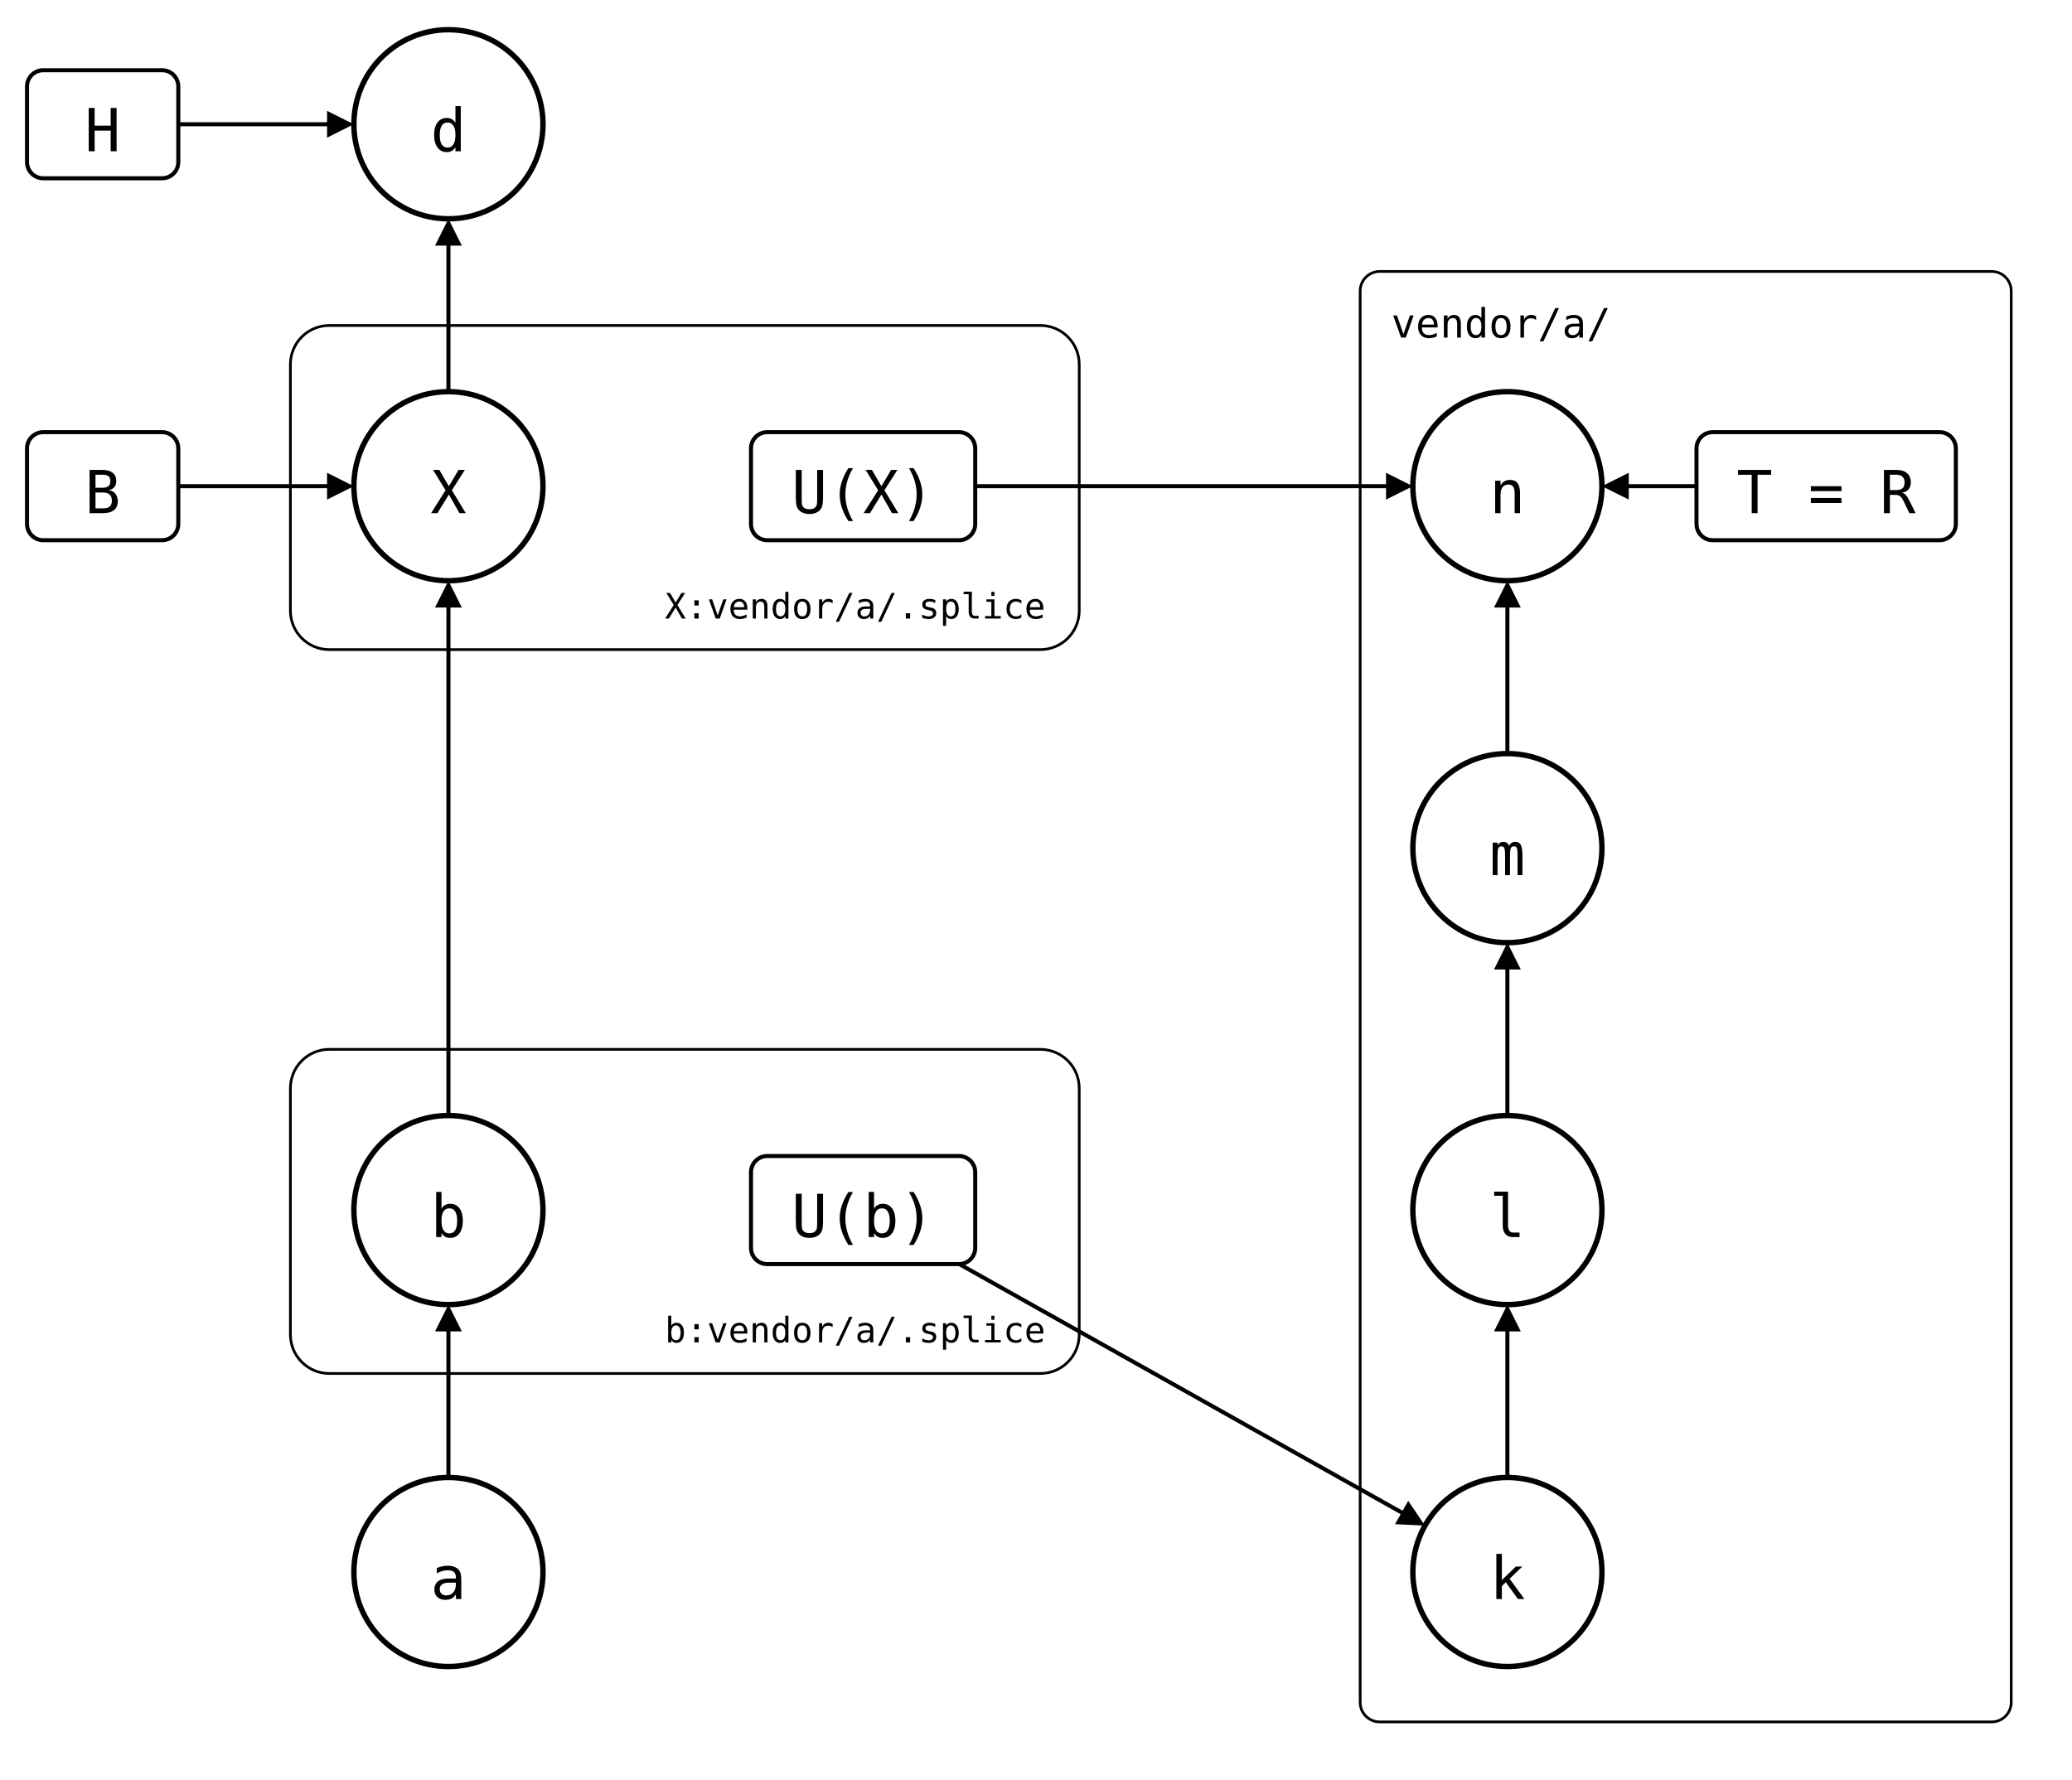
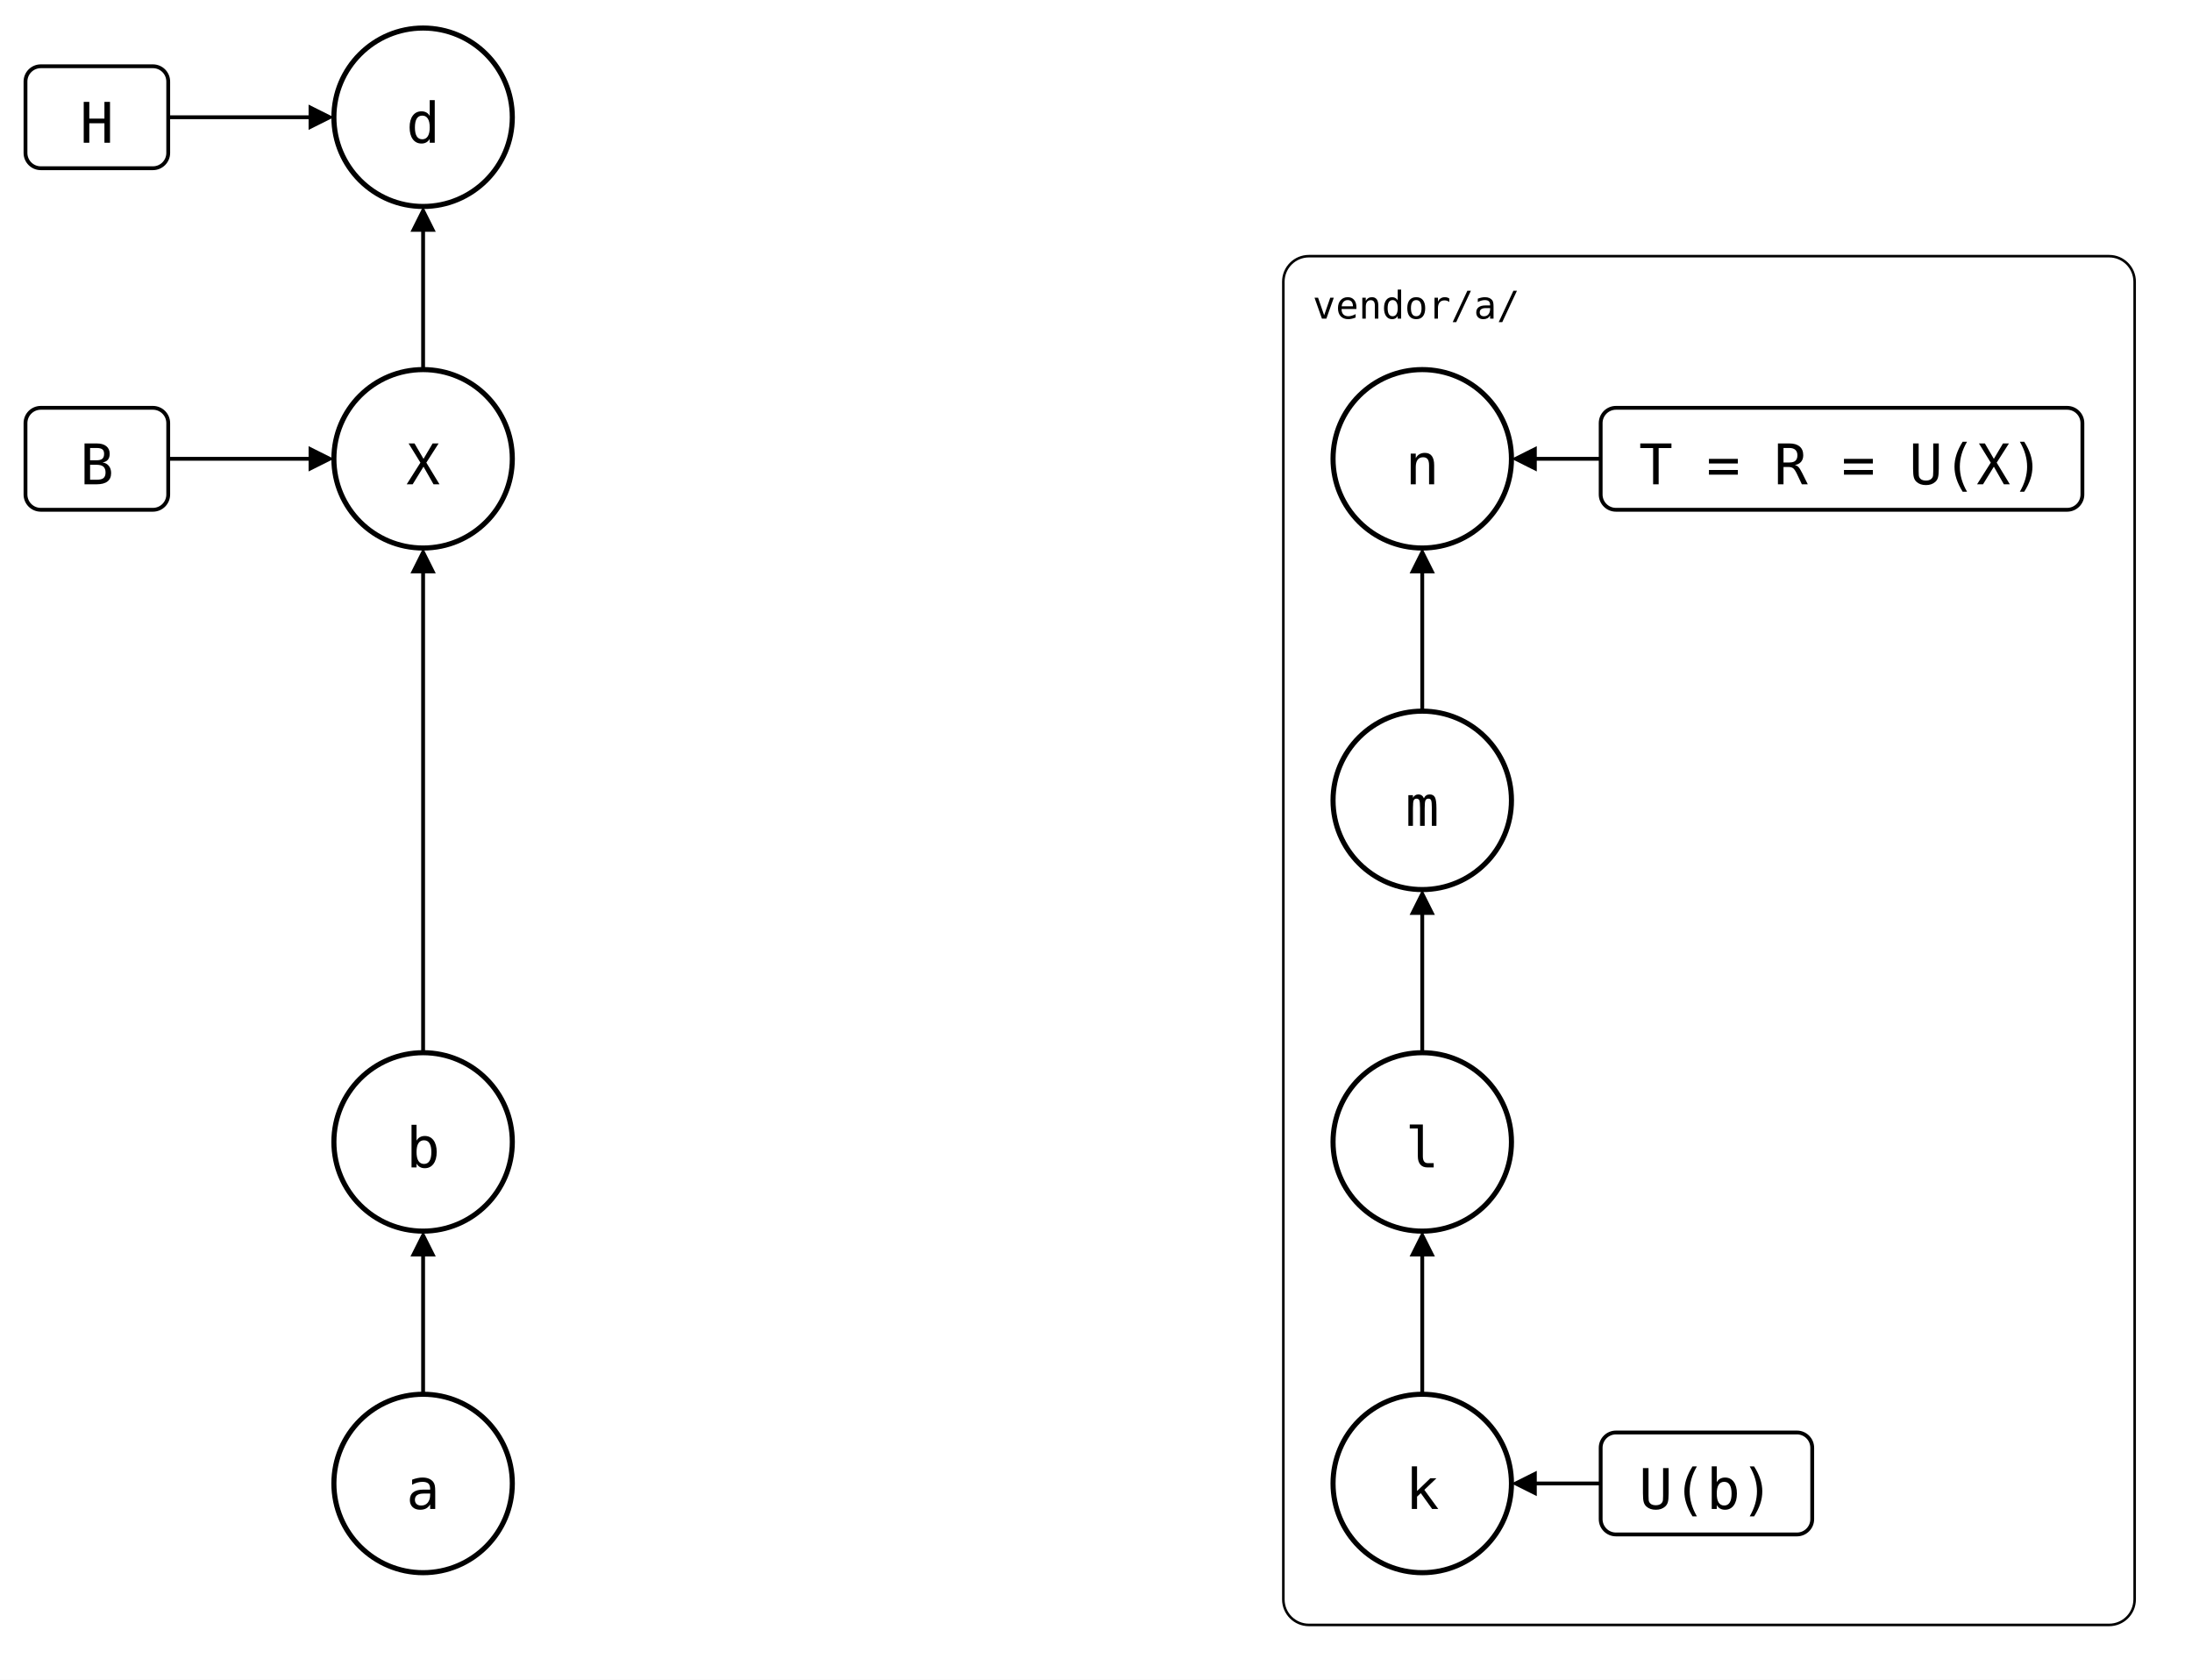
- <svg xmlns="http://www.w3.org/2000/svg" style="background: #ffffff; background-color: light-dark(#ffffff, #121212); color-scheme: light dark;" version="1.1" width="767px" height="659px" viewBox="0 0 767 659" id="ge-svg-xEI2re69XkwilJuk-7MZ" content="&lt;mxfile host=&quot;Electron&quot;&gt;&#10;  &lt;diagram name=&quot;bisect-into-a-pull&quot; id=&quot;bisect-into-a-pull&quot;&gt;&#10;    &lt;mxGraphModel grid=&quot;0&quot; gridSize=&quot;10&quot; guides=&quot;1&quot; tooltips=&quot;1&quot; connect=&quot;1&quot; arrows=&quot;1&quot; fold=&quot;0&quot; page=&quot;0&quot; pageScale=&quot;1&quot; pageWidth=&quot;850&quot; pageHeight=&quot;1100&quot; background=&quot;#ffffff&quot; math=&quot;0&quot; shadow=&quot;0&quot;&gt;&#10;      &lt;root&gt;&#10;        &lt;mxCell id=&quot;0&quot; /&gt;&#10;        &lt;mxCell id=&quot;1&quot; parent=&quot;0&quot; /&gt;&#10;        &lt;mxCell id=&quot;lane&quot; parent=&quot;1&quot; style=&quot;rounded=1;arcSize=3;fillColor=none;strokeWidth=1;fontSize=15;verticalAlign=top;align=left;spacingLeft=10;spacingTop=4;fontFamily=Roboto Mono,monospace;&quot; value=&quot;vendor/a/&quot; vertex=&quot;1&quot;&gt;&#10;          &lt;mxGeometry height=&quot;537&quot; width=&quot;241&quot; x=&quot;601&quot; y=&quot;163&quot; as=&quot;geometry&quot; /&gt;&#10;        &lt;/mxCell&gt;&#10;        &lt;mxCell id=&quot;frame_b&quot; parent=&quot;1&quot; style=&quot;rounded=1;arcSize=12;fillColor=none;strokeWidth=1;fontSize=13;verticalAlign=bottom;spacingBottom=6;spacingLeft=10;spacingRight=10;fontFamily=Roboto Mono,monospace;align=right;&quot; value=&quot;b:vendor/a/.splice&quot; vertex=&quot;1&quot;&gt;&#10;          &lt;mxGeometry height=&quot;120&quot; width=&quot;292&quot; x=&quot;205&quot; y=&quot;451&quot; as=&quot;geometry&quot; /&gt;&#10;        &lt;/mxCell&gt;&#10;        &lt;mxCell id=&quot;frame_X&quot; parent=&quot;1&quot; style=&quot;rounded=1;arcSize=12;fillColor=none;strokeWidth=1;fontSize=13;verticalAlign=bottom;spacingBottom=6;spacingLeft=10;spacingRight=10;fontFamily=Roboto Mono,monospace;align=right;&quot; value=&quot;X:vendor/a/.splice&quot; vertex=&quot;1&quot;&gt;&#10;          &lt;mxGeometry height=&quot;120&quot; width=&quot;292&quot; x=&quot;205&quot; y=&quot;183&quot; as=&quot;geometry&quot; /&gt;&#10;        &lt;/mxCell&gt;&#10;        &lt;mxCell id=&quot;a&quot; parent=&quot;1&quot; style=&quot;ellipse;aspect=fixed;strokeWidth=2;fontSize=22;fontFamily=Roboto Mono,monospace;&quot; value=&quot;a&quot; vertex=&quot;1&quot;&gt;&#10;          &lt;mxGeometry height=&quot;70&quot; width=&quot;70&quot; x=&quot;229&quot; y=&quot;610&quot; as=&quot;geometry&quot; /&gt;&#10;        &lt;/mxCell&gt;&#10;        &lt;mxCell id=&quot;b&quot; parent=&quot;1&quot; style=&quot;ellipse;aspect=fixed;strokeWidth=2;fontSize=22;fontFamily=Roboto Mono,monospace;&quot; value=&quot;b&quot; vertex=&quot;1&quot;&gt;&#10;          &lt;mxGeometry height=&quot;70&quot; width=&quot;70&quot; x=&quot;229&quot; y=&quot;476&quot; as=&quot;geometry&quot; /&gt;&#10;        &lt;/mxCell&gt;&#10;        &lt;mxCell id=&quot;X&quot; parent=&quot;1&quot; style=&quot;ellipse;aspect=fixed;strokeWidth=2;fontSize=22;fontFamily=Roboto Mono,monospace;&quot; value=&quot;X&quot; vertex=&quot;1&quot;&gt;&#10;          &lt;mxGeometry height=&quot;70&quot; width=&quot;70&quot; x=&quot;229&quot; y=&quot;208&quot; as=&quot;geometry&quot; /&gt;&#10;        &lt;/mxCell&gt;&#10;        &lt;mxCell id=&quot;d&quot; parent=&quot;1&quot; style=&quot;ellipse;aspect=fixed;strokeWidth=2;fontSize=22;fontFamily=Roboto Mono,monospace;&quot; value=&quot;d&quot; vertex=&quot;1&quot;&gt;&#10;          &lt;mxGeometry height=&quot;70&quot; width=&quot;70&quot; x=&quot;229&quot; y=&quot;74&quot; as=&quot;geometry&quot; /&gt;&#10;        &lt;/mxCell&gt;&#10;        &lt;mxCell id=&quot;k&quot; parent=&quot;1&quot; style=&quot;ellipse;aspect=fixed;strokeWidth=2;fontSize=22;fontFamily=Roboto Mono,monospace;&quot; value=&quot;k&quot; vertex=&quot;1&quot;&gt;&#10;          &lt;mxGeometry height=&quot;70&quot; width=&quot;70&quot; x=&quot;621&quot; y=&quot;610&quot; as=&quot;geometry&quot; /&gt;&#10;        &lt;/mxCell&gt;&#10;        &lt;mxCell id=&quot;l&quot; parent=&quot;1&quot; style=&quot;ellipse;aspect=fixed;strokeWidth=2;fontSize=22;fontFamily=Roboto Mono,monospace;&quot; value=&quot;l&quot; vertex=&quot;1&quot;&gt;&#10;          &lt;mxGeometry height=&quot;70&quot; width=&quot;70&quot; x=&quot;621&quot; y=&quot;476&quot; as=&quot;geometry&quot; /&gt;&#10;        &lt;/mxCell&gt;&#10;        &lt;mxCell id=&quot;m&quot; parent=&quot;1&quot; style=&quot;ellipse;aspect=fixed;strokeWidth=2;fontSize=22;fontFamily=Roboto Mono,monospace;&quot; value=&quot;m&quot; vertex=&quot;1&quot;&gt;&#10;          &lt;mxGeometry height=&quot;70&quot; width=&quot;70&quot; x=&quot;621&quot; y=&quot;342&quot; as=&quot;geometry&quot; /&gt;&#10;        &lt;/mxCell&gt;&#10;        &lt;mxCell id=&quot;n&quot; parent=&quot;1&quot; style=&quot;ellipse;aspect=fixed;strokeWidth=2;fontSize=22;fontFamily=Roboto Mono,monospace;&quot; value=&quot;n&quot; vertex=&quot;1&quot;&gt;&#10;          &lt;mxGeometry height=&quot;70&quot; width=&quot;70&quot; x=&quot;621&quot; y=&quot;208&quot; as=&quot;geometry&quot; /&gt;&#10;        &lt;/mxCell&gt;&#10;        &lt;mxCell id=&quot;box0&quot; parent=&quot;1&quot; style=&quot;rounded=1;strokeWidth=1.5;fontSize=22;fontFamily=Roboto Mono,monospace;&quot; value=&quot;H&quot; vertex=&quot;1&quot;&gt;&#10;          &lt;mxGeometry height=&quot;40&quot; width=&quot;56&quot; x=&quot;108&quot; y=&quot;89&quot; as=&quot;geometry&quot; /&gt;&#10;        &lt;/mxCell&gt;&#10;        &lt;mxCell id=&quot;e0&quot; edge=&quot;1&quot; parent=&quot;1&quot; source=&quot;box0&quot; style=&quot;endArrow=block;endFill=1;html=1;strokeWidth=1.5;rounded=0;&quot; target=&quot;d&quot;&gt;&#10;          &lt;mxGeometry relative=&quot;1&quot; as=&quot;geometry&quot; /&gt;&#10;        &lt;/mxCell&gt;&#10;        &lt;mxCell id=&quot;box1&quot; parent=&quot;1&quot; style=&quot;rounded=1;strokeWidth=1.5;fontSize=22;fontFamily=Roboto Mono,monospace;&quot; value=&quot;B&quot; vertex=&quot;1&quot;&gt;&#10;          &lt;mxGeometry height=&quot;40&quot; width=&quot;56&quot; x=&quot;108&quot; y=&quot;223&quot; as=&quot;geometry&quot; /&gt;&#10;        &lt;/mxCell&gt;&#10;        &lt;mxCell id=&quot;e1&quot; edge=&quot;1&quot; parent=&quot;1&quot; source=&quot;box1&quot; style=&quot;endArrow=block;endFill=1;html=1;strokeWidth=1.5;rounded=0;&quot; target=&quot;X&quot;&gt;&#10;          &lt;mxGeometry relative=&quot;1&quot; as=&quot;geometry&quot; /&gt;&#10;        &lt;/mxCell&gt;&#10;        &lt;mxCell id=&quot;box2&quot; parent=&quot;1&quot; style=&quot;rounded=1;strokeWidth=1.5;fontSize=22;fontFamily=Roboto Mono,monospace;&quot; value=&quot;T = R&quot; vertex=&quot;1&quot;&gt;&#10;          &lt;mxGeometry height=&quot;40&quot; width=&quot;96&quot; x=&quot;726&quot; y=&quot;223&quot; as=&quot;geometry&quot; /&gt;&#10;        &lt;/mxCell&gt;&#10;        &lt;mxCell id=&quot;e2&quot; edge=&quot;1&quot; parent=&quot;1&quot; source=&quot;box2&quot; style=&quot;endArrow=block;endFill=1;html=1;strokeWidth=1.5;rounded=0;&quot; target=&quot;n&quot;&gt;&#10;          &lt;mxGeometry relative=&quot;1&quot; as=&quot;geometry&quot; /&gt;&#10;        &lt;/mxCell&gt;&#10;        &lt;mxCell id=&quot;box3&quot; parent=&quot;1&quot; style=&quot;rounded=1;strokeWidth=1.5;fontSize=22;fontFamily=Roboto Mono,monospace;&quot; value=&quot;U(b)&quot; vertex=&quot;1&quot;&gt;&#10;          &lt;mxGeometry height=&quot;40&quot; width=&quot;83&quot; x=&quot;376&quot; y=&quot;491&quot; as=&quot;geometry&quot; /&gt;&#10;        &lt;/mxCell&gt;&#10;        &lt;mxCell id=&quot;e3&quot; edge=&quot;1&quot; parent=&quot;1&quot; source=&quot;box3&quot; style=&quot;endArrow=block;endFill=1;html=1;strokeWidth=1.5;rounded=0;&quot; target=&quot;k&quot;&gt;&#10;          &lt;mxGeometry relative=&quot;1&quot; as=&quot;geometry&quot; /&gt;&#10;        &lt;/mxCell&gt;&#10;        &lt;mxCell id=&quot;box4&quot; parent=&quot;1&quot; style=&quot;rounded=1;strokeWidth=1.5;fontSize=22;fontFamily=Roboto Mono,monospace;&quot; value=&quot;U(X)&quot; vertex=&quot;1&quot;&gt;&#10;          &lt;mxGeometry height=&quot;40&quot; width=&quot;83&quot; x=&quot;376&quot; y=&quot;223&quot; as=&quot;geometry&quot; /&gt;&#10;        &lt;/mxCell&gt;&#10;        &lt;mxCell id=&quot;e4&quot; edge=&quot;1&quot; parent=&quot;1&quot; source=&quot;box4&quot; style=&quot;endArrow=block;endFill=1;html=1;strokeWidth=1.5;rounded=0;&quot; target=&quot;n&quot;&gt;&#10;          &lt;mxGeometry relative=&quot;1&quot; as=&quot;geometry&quot; /&gt;&#10;        &lt;/mxCell&gt;&#10;        &lt;mxCell id=&quot;e5&quot; edge=&quot;1&quot; parent=&quot;1&quot; source=&quot;a&quot; style=&quot;endArrow=block;endFill=1;html=1;strokeWidth=1.5;rounded=0;&quot; target=&quot;b&quot;&gt;&#10;          &lt;mxGeometry relative=&quot;1&quot; as=&quot;geometry&quot; /&gt;&#10;        &lt;/mxCell&gt;&#10;        &lt;mxCell id=&quot;e6&quot; edge=&quot;1&quot; parent=&quot;1&quot; source=&quot;b&quot; style=&quot;endArrow=block;endFill=1;html=1;strokeWidth=1.5;rounded=0;&quot; target=&quot;X&quot;&gt;&#10;          &lt;mxGeometry relative=&quot;1&quot; as=&quot;geometry&quot; /&gt;&#10;        &lt;/mxCell&gt;&#10;        &lt;mxCell id=&quot;e7&quot; edge=&quot;1&quot; parent=&quot;1&quot; source=&quot;X&quot; style=&quot;endArrow=block;endFill=1;html=1;strokeWidth=1.5;rounded=0;&quot; target=&quot;d&quot;&gt;&#10;          &lt;mxGeometry relative=&quot;1&quot; as=&quot;geometry&quot; /&gt;&#10;        &lt;/mxCell&gt;&#10;        &lt;mxCell id=&quot;e8&quot; edge=&quot;1&quot; parent=&quot;1&quot; source=&quot;k&quot; style=&quot;endArrow=block;endFill=1;html=1;strokeWidth=1.5;rounded=0;&quot; target=&quot;l&quot;&gt;&#10;          &lt;mxGeometry relative=&quot;1&quot; as=&quot;geometry&quot; /&gt;&#10;        &lt;/mxCell&gt;&#10;        &lt;mxCell id=&quot;e9&quot; edge=&quot;1&quot; parent=&quot;1&quot; source=&quot;l&quot; style=&quot;endArrow=block;endFill=1;html=1;strokeWidth=1.5;rounded=0;&quot; target=&quot;m&quot;&gt;&#10;          &lt;mxGeometry relative=&quot;1&quot; as=&quot;geometry&quot; /&gt;&#10;        &lt;/mxCell&gt;&#10;        &lt;mxCell id=&quot;e10&quot; edge=&quot;1&quot; parent=&quot;1&quot; source=&quot;m&quot; style=&quot;endArrow=block;endFill=1;html=1;strokeWidth=1.5;rounded=0;&quot; target=&quot;n&quot;&gt;&#10;          &lt;mxGeometry relative=&quot;1&quot; as=&quot;geometry&quot; /&gt;&#10;        &lt;/mxCell&gt;&#10;      &lt;/root&gt;&#10;    &lt;/mxGraphModel&gt;&#10;  &lt;/diagram&gt;&#10;&lt;/mxfile&gt;&#10;">
-   <style type="text/css">@supports (color: light-dark(#000, #fff)) { #ge-svg-xEI2re69XkwilJuk-7MZ { --ge-adaptive-bg: light-dark(#ffffff, var(--ge-dark-color, #121212)); } }</style>
+ <svg xmlns="http://www.w3.org/2000/svg" style="background: #ffffff; background-color: light-dark(#ffffff, #121212); color-scheme: light dark;" version="1.1" width="860px" height="659px" viewBox="0 0 860 659" id="ge-svg-qa14JVM7birlKyV3kbbQ" content="&lt;mxfile host=&quot;Electron&quot;&gt;&#10;  &lt;diagram name=&quot;bisect-into-a-pull&quot; id=&quot;bisect-into-a-pull&quot;&gt;&#10;    &lt;mxGraphModel grid=&quot;0&quot; gridSize=&quot;10&quot; guides=&quot;1&quot; tooltips=&quot;1&quot; connect=&quot;1&quot; arrows=&quot;1&quot; fold=&quot;0&quot; page=&quot;0&quot; pageScale=&quot;1&quot; pageWidth=&quot;850&quot; pageHeight=&quot;1100&quot; background=&quot;#ffffff&quot; math=&quot;0&quot; shadow=&quot;0&quot;&gt;&#10;      &lt;root&gt;&#10;        &lt;mxCell id=&quot;0&quot; /&gt;&#10;        &lt;mxCell id=&quot;1&quot; parent=&quot;0&quot; /&gt;&#10;        &lt;mxCell id=&quot;lane&quot; parent=&quot;1&quot; style=&quot;rounded=1;arcSize=3;fillColor=none;strokeWidth=1;fontSize=15;verticalAlign=top;align=left;spacingLeft=10;spacingTop=4;fontFamily=Roboto Mono,monospace;&quot; value=&quot;vendor/a/&quot; vertex=&quot;1&quot;&gt;&#10;          &lt;mxGeometry height=&quot;537&quot; width=&quot;334&quot; x=&quot;601&quot; y=&quot;163&quot; as=&quot;geometry&quot; /&gt;&#10;        &lt;/mxCell&gt;&#10;        &lt;mxCell id=&quot;a&quot; parent=&quot;1&quot; style=&quot;ellipse;aspect=fixed;strokeWidth=2;fontSize=22;fontFamily=Roboto Mono,monospace;&quot; value=&quot;a&quot; vertex=&quot;1&quot;&gt;&#10;          &lt;mxGeometry height=&quot;70&quot; width=&quot;70&quot; x=&quot;229&quot; y=&quot;610&quot; as=&quot;geometry&quot; /&gt;&#10;        &lt;/mxCell&gt;&#10;        &lt;mxCell id=&quot;b&quot; parent=&quot;1&quot; style=&quot;ellipse;aspect=fixed;strokeWidth=2;fontSize=22;fontFamily=Roboto Mono,monospace;&quot; value=&quot;b&quot; vertex=&quot;1&quot;&gt;&#10;          &lt;mxGeometry height=&quot;70&quot; width=&quot;70&quot; x=&quot;229&quot; y=&quot;476&quot; as=&quot;geometry&quot; /&gt;&#10;        &lt;/mxCell&gt;&#10;        &lt;mxCell id=&quot;X&quot; parent=&quot;1&quot; style=&quot;ellipse;aspect=fixed;strokeWidth=2;fontSize=22;fontFamily=Roboto Mono,monospace;&quot; value=&quot;X&quot; vertex=&quot;1&quot;&gt;&#10;          &lt;mxGeometry height=&quot;70&quot; width=&quot;70&quot; x=&quot;229&quot; y=&quot;208&quot; as=&quot;geometry&quot; /&gt;&#10;        &lt;/mxCell&gt;&#10;        &lt;mxCell id=&quot;d&quot; parent=&quot;1&quot; style=&quot;ellipse;aspect=fixed;strokeWidth=2;fontSize=22;fontFamily=Roboto Mono,monospace;&quot; value=&quot;d&quot; vertex=&quot;1&quot;&gt;&#10;          &lt;mxGeometry height=&quot;70&quot; width=&quot;70&quot; x=&quot;229&quot; y=&quot;74&quot; as=&quot;geometry&quot; /&gt;&#10;        &lt;/mxCell&gt;&#10;        &lt;mxCell id=&quot;k&quot; parent=&quot;1&quot; style=&quot;ellipse;aspect=fixed;strokeWidth=2;fontSize=22;fontFamily=Roboto Mono,monospace;&quot; value=&quot;k&quot; vertex=&quot;1&quot;&gt;&#10;          &lt;mxGeometry height=&quot;70&quot; width=&quot;70&quot; x=&quot;621&quot; y=&quot;610&quot; as=&quot;geometry&quot; /&gt;&#10;        &lt;/mxCell&gt;&#10;        &lt;mxCell id=&quot;l&quot; parent=&quot;1&quot; style=&quot;ellipse;aspect=fixed;strokeWidth=2;fontSize=22;fontFamily=Roboto Mono,monospace;&quot; value=&quot;l&quot; vertex=&quot;1&quot;&gt;&#10;          &lt;mxGeometry height=&quot;70&quot; width=&quot;70&quot; x=&quot;621&quot; y=&quot;476&quot; as=&quot;geometry&quot; /&gt;&#10;        &lt;/mxCell&gt;&#10;        &lt;mxCell id=&quot;m&quot; parent=&quot;1&quot; style=&quot;ellipse;aspect=fixed;strokeWidth=2;fontSize=22;fontFamily=Roboto Mono,monospace;&quot; value=&quot;m&quot; vertex=&quot;1&quot;&gt;&#10;          &lt;mxGeometry height=&quot;70&quot; width=&quot;70&quot; x=&quot;621&quot; y=&quot;342&quot; as=&quot;geometry&quot; /&gt;&#10;        &lt;/mxCell&gt;&#10;        &lt;mxCell id=&quot;n&quot; parent=&quot;1&quot; style=&quot;ellipse;aspect=fixed;strokeWidth=2;fontSize=22;fontFamily=Roboto Mono,monospace;&quot; value=&quot;n&quot; vertex=&quot;1&quot;&gt;&#10;          &lt;mxGeometry height=&quot;70&quot; width=&quot;70&quot; x=&quot;621&quot; y=&quot;208&quot; as=&quot;geometry&quot; /&gt;&#10;        &lt;/mxCell&gt;&#10;        &lt;mxCell id=&quot;box0&quot; parent=&quot;1&quot; style=&quot;rounded=1;strokeWidth=1.5;fontSize=22;fontFamily=Roboto Mono,monospace;&quot; value=&quot;H&quot; vertex=&quot;1&quot;&gt;&#10;          &lt;mxGeometry height=&quot;40&quot; width=&quot;56&quot; x=&quot;108&quot; y=&quot;89&quot; as=&quot;geometry&quot; /&gt;&#10;        &lt;/mxCell&gt;&#10;        &lt;mxCell id=&quot;e0&quot; edge=&quot;1&quot; parent=&quot;1&quot; source=&quot;box0&quot; style=&quot;endArrow=block;endFill=1;html=1;strokeWidth=1.5;rounded=0;&quot; target=&quot;d&quot;&gt;&#10;          &lt;mxGeometry relative=&quot;1&quot; as=&quot;geometry&quot; /&gt;&#10;        &lt;/mxCell&gt;&#10;        &lt;mxCell id=&quot;box1&quot; parent=&quot;1&quot; style=&quot;rounded=1;strokeWidth=1.5;fontSize=22;fontFamily=Roboto Mono,monospace;&quot; value=&quot;B&quot; vertex=&quot;1&quot;&gt;&#10;          &lt;mxGeometry height=&quot;40&quot; width=&quot;56&quot; x=&quot;108&quot; y=&quot;223&quot; as=&quot;geometry&quot; /&gt;&#10;        &lt;/mxCell&gt;&#10;        &lt;mxCell id=&quot;e1&quot; edge=&quot;1&quot; parent=&quot;1&quot; source=&quot;box1&quot; style=&quot;endArrow=block;endFill=1;html=1;strokeWidth=1.5;rounded=0;&quot; target=&quot;X&quot;&gt;&#10;          &lt;mxGeometry relative=&quot;1&quot; as=&quot;geometry&quot; /&gt;&#10;        &lt;/mxCell&gt;&#10;        &lt;mxCell id=&quot;box2&quot; parent=&quot;1&quot; style=&quot;rounded=1;strokeWidth=1.5;fontSize=22;fontFamily=Roboto Mono,monospace;&quot; value=&quot;T = R = U(X)&quot; vertex=&quot;1&quot;&gt;&#10;          &lt;mxGeometry height=&quot;40&quot; width=&quot;189&quot; x=&quot;726&quot; y=&quot;223&quot; as=&quot;geometry&quot; /&gt;&#10;        &lt;/mxCell&gt;&#10;        &lt;mxCell id=&quot;e2&quot; edge=&quot;1&quot; parent=&quot;1&quot; source=&quot;box2&quot; style=&quot;endArrow=block;endFill=1;html=1;strokeWidth=1.5;rounded=0;&quot; target=&quot;n&quot;&gt;&#10;          &lt;mxGeometry relative=&quot;1&quot; as=&quot;geometry&quot; /&gt;&#10;        &lt;/mxCell&gt;&#10;        &lt;mxCell id=&quot;box3&quot; parent=&quot;1&quot; style=&quot;rounded=1;strokeWidth=1.5;fontSize=22;fontFamily=Roboto Mono,monospace;&quot; value=&quot;U(b)&quot; vertex=&quot;1&quot;&gt;&#10;          &lt;mxGeometry height=&quot;40&quot; width=&quot;83&quot; x=&quot;726&quot; y=&quot;625&quot; as=&quot;geometry&quot; /&gt;&#10;        &lt;/mxCell&gt;&#10;        &lt;mxCell id=&quot;e3&quot; edge=&quot;1&quot; parent=&quot;1&quot; source=&quot;box3&quot; style=&quot;endArrow=block;endFill=1;html=1;strokeWidth=1.5;rounded=0;&quot; target=&quot;k&quot;&gt;&#10;          &lt;mxGeometry relative=&quot;1&quot; as=&quot;geometry&quot; /&gt;&#10;        &lt;/mxCell&gt;&#10;        &lt;mxCell id=&quot;e5&quot; edge=&quot;1&quot; parent=&quot;1&quot; source=&quot;a&quot; style=&quot;endArrow=block;endFill=1;html=1;strokeWidth=1.5;rounded=0;&quot; target=&quot;b&quot;&gt;&#10;          &lt;mxGeometry relative=&quot;1&quot; as=&quot;geometry&quot; /&gt;&#10;        &lt;/mxCell&gt;&#10;        &lt;mxCell id=&quot;e6&quot; edge=&quot;1&quot; parent=&quot;1&quot; source=&quot;b&quot; style=&quot;endArrow=block;endFill=1;html=1;strokeWidth=1.5;rounded=0;&quot; target=&quot;X&quot;&gt;&#10;          &lt;mxGeometry relative=&quot;1&quot; as=&quot;geometry&quot; /&gt;&#10;        &lt;/mxCell&gt;&#10;        &lt;mxCell id=&quot;e7&quot; edge=&quot;1&quot; parent=&quot;1&quot; source=&quot;X&quot; style=&quot;endArrow=block;endFill=1;html=1;strokeWidth=1.5;rounded=0;&quot; target=&quot;d&quot;&gt;&#10;          &lt;mxGeometry relative=&quot;1&quot; as=&quot;geometry&quot; /&gt;&#10;        &lt;/mxCell&gt;&#10;        &lt;mxCell id=&quot;e8&quot; edge=&quot;1&quot; parent=&quot;1&quot; source=&quot;k&quot; style=&quot;endArrow=block;endFill=1;html=1;strokeWidth=1.5;rounded=0;&quot; target=&quot;l&quot;&gt;&#10;          &lt;mxGeometry relative=&quot;1&quot; as=&quot;geometry&quot; /&gt;&#10;        &lt;/mxCell&gt;&#10;        &lt;mxCell id=&quot;e9&quot; edge=&quot;1&quot; parent=&quot;1&quot; source=&quot;l&quot; style=&quot;endArrow=block;endFill=1;html=1;strokeWidth=1.5;rounded=0;&quot; target=&quot;m&quot;&gt;&#10;          &lt;mxGeometry relative=&quot;1&quot; as=&quot;geometry&quot; /&gt;&#10;        &lt;/mxCell&gt;&#10;        &lt;mxCell id=&quot;e10&quot; edge=&quot;1&quot; parent=&quot;1&quot; source=&quot;m&quot; style=&quot;endArrow=block;endFill=1;html=1;strokeWidth=1.5;rounded=0;&quot; target=&quot;n&quot;&gt;&#10;          &lt;mxGeometry relative=&quot;1&quot; as=&quot;geometry&quot; /&gt;&#10;        &lt;/mxCell&gt;&#10;      &lt;/root&gt;&#10;    &lt;/mxGraphModel&gt;&#10;  &lt;/diagram&gt;&#10;&lt;/mxfile&gt;&#10;">
+   <style type="text/css">@supports (color: light-dark(#000, #fff)) { #ge-svg-qa14JVM7birlKyV3kbbQ { --ge-adaptive-bg: light-dark(#ffffff, var(--ge-dark-color, #121212)); } }</style>
  <defs />
  <rect fill="#ffffff" width="100%" height="100%" x="0" y="0" style="fill: light-dark(rgb(255, 255, 255), rgb(18, 18, 18));" />
  <g>
    <g data-cell-id="0">
      <g data-cell-id="1">
        <g data-cell-id="lane">
          <g transform="translate(0.5,0.5)">
-             <rect x="503" y="100" width="241" height="537" rx="7.23" ry="7.23" fill="none" stroke="#000000" pointer-events="all" style="stroke: light-dark(rgb(0, 0, 0), rgb(255, 255, 255));" />
+             <rect x="503" y="100" width="334" height="537" rx="10.02" ry="10.02" fill="none" stroke="#000000" pointer-events="all" style="stroke: light-dark(rgb(0, 0, 0), rgb(255, 255, 255));" />
          </g>
          <g>
            <g fill="#000000" font-family="'Roboto Mono', monospace" text-anchor="start" font-size="15px" style="fill: light-dark(rgb(0, 0, 0), rgb(255, 255, 255));">
              <text x="515" y="125">vendor/a/</text>
            </g>
          </g>
        </g>
-         <g data-cell-id="frame_b">
-           <g transform="translate(0.5,0.5)">
-             <rect x="107" y="388" width="292" height="120" rx="14.4" ry="14.4" fill="none" stroke="#000000" pointer-events="all" style="stroke: light-dark(rgb(0, 0, 0), rgb(255, 255, 255));" />
-           </g>
-           <g>
-             <g fill="#000000" font-family="'Roboto Mono', monospace" text-anchor="end" font-size="13px" style="fill: light-dark(rgb(0, 0, 0), rgb(255, 255, 255));">
-               <text x="387" y="497">b:vendor/a/.splice</text>
-             </g>
-           </g>
-         </g>
-         <g data-cell-id="frame_X">
-           <g transform="translate(0.5,0.5)">
-             <rect x="107" y="120" width="292" height="120" rx="14.4" ry="14.4" fill="none" stroke="#000000" pointer-events="all" style="stroke: light-dark(rgb(0, 0, 0), rgb(255, 255, 255));" />
-           </g>
-           <g>
-             <g fill="#000000" font-family="'Roboto Mono', monospace" text-anchor="end" font-size="13px" style="fill: light-dark(rgb(0, 0, 0), rgb(255, 255, 255));">
-               <text x="387" y="229">X:vendor/a/.splice</text>
-             </g>
-           </g>
-         </g>
        <g data-cell-id="a">
          <g>
            <ellipse cx="166" cy="582" rx="35" ry="35" fill="#ffffff" stroke="#000000" stroke-width="2" pointer-events="all" style="fill: var(--ge-adaptive-bg, #ffffff); stroke: light-dark(rgb(0, 0, 0), rgb(255, 255, 255));" />
          </g>
          <g>
            <g fill="#000000" font-family="'Roboto Mono', monospace" text-anchor="middle" font-size="22px" style="fill: light-dark(rgb(0, 0, 0), rgb(255, 255, 255));">
              <text x="166" y="592">a</text>
            </g>
          </g>
        </g>
        <g data-cell-id="b">
          <g>
            <ellipse cx="166" cy="448" rx="35" ry="35" fill="#ffffff" stroke="#000000" stroke-width="2" pointer-events="all" style="fill: var(--ge-adaptive-bg, #ffffff); stroke: light-dark(rgb(0, 0, 0), rgb(255, 255, 255));" />
          </g>
          <g>
            <g fill="#000000" font-family="'Roboto Mono', monospace" text-anchor="middle" font-size="22px" style="fill: light-dark(rgb(0, 0, 0), rgb(255, 255, 255));">
              <text x="166" y="458">b</text>
            </g>
          </g>
        </g>
        <g data-cell-id="X">
          <g>
            <ellipse cx="166" cy="180" rx="35" ry="35" fill="#ffffff" stroke="#000000" stroke-width="2" pointer-events="all" style="fill: var(--ge-adaptive-bg, #ffffff); stroke: light-dark(rgb(0, 0, 0), rgb(255, 255, 255));" />
          </g>
          <g>
            <g fill="#000000" font-family="'Roboto Mono', monospace" text-anchor="middle" font-size="22px" style="fill: light-dark(rgb(0, 0, 0), rgb(255, 255, 255));">
              <text x="166" y="190">X</text>
            </g>
          </g>
        </g>
        <g data-cell-id="d">
          <g>
            <ellipse cx="166" cy="46" rx="35" ry="35" fill="#ffffff" stroke="#000000" stroke-width="2" pointer-events="all" style="fill: var(--ge-adaptive-bg, #ffffff); stroke: light-dark(rgb(0, 0, 0), rgb(255, 255, 255));" />
          </g>
          <g>
            <g fill="#000000" font-family="'Roboto Mono', monospace" text-anchor="middle" font-size="22px" style="fill: light-dark(rgb(0, 0, 0), rgb(255, 255, 255));">
              <text x="166" y="56">d</text>
            </g>
          </g>
        </g>
        <g data-cell-id="k">
          <g>
            <ellipse cx="558" cy="582" rx="35" ry="35" fill="#ffffff" stroke="#000000" stroke-width="2" pointer-events="all" style="fill: var(--ge-adaptive-bg, #ffffff); stroke: light-dark(rgb(0, 0, 0), rgb(255, 255, 255));" />
          </g>
          <g>
            <g fill="#000000" font-family="'Roboto Mono', monospace" text-anchor="middle" font-size="22px" style="fill: light-dark(rgb(0, 0, 0), rgb(255, 255, 255));">
              <text x="558" y="592">k</text>
            </g>
          </g>
        </g>
        <g data-cell-id="l">
          <g>
            <ellipse cx="558" cy="448" rx="35" ry="35" fill="#ffffff" stroke="#000000" stroke-width="2" pointer-events="all" style="fill: var(--ge-adaptive-bg, #ffffff); stroke: light-dark(rgb(0, 0, 0), rgb(255, 255, 255));" />
          </g>
          <g>
            <g fill="#000000" font-family="'Roboto Mono', monospace" text-anchor="middle" font-size="22px" style="fill: light-dark(rgb(0, 0, 0), rgb(255, 255, 255));">
              <text x="558" y="458">l</text>
            </g>
          </g>
        </g>
        <g data-cell-id="m">
          <g>
            <ellipse cx="558" cy="314" rx="35" ry="35" fill="#ffffff" stroke="#000000" stroke-width="2" pointer-events="all" style="fill: var(--ge-adaptive-bg, #ffffff); stroke: light-dark(rgb(0, 0, 0), rgb(255, 255, 255));" />
          </g>
          <g>
            <g fill="#000000" font-family="'Roboto Mono', monospace" text-anchor="middle" font-size="22px" style="fill: light-dark(rgb(0, 0, 0), rgb(255, 255, 255));">
              <text x="558" y="324">m</text>
            </g>
          </g>
        </g>
        <g data-cell-id="n">
          <g>
            <ellipse cx="558" cy="180" rx="35" ry="35" fill="#ffffff" stroke="#000000" stroke-width="2" pointer-events="all" style="fill: var(--ge-adaptive-bg, #ffffff); stroke: light-dark(rgb(0, 0, 0), rgb(255, 255, 255));" />
          </g>
          <g>
            <g fill="#000000" font-family="'Roboto Mono', monospace" text-anchor="middle" font-size="22px" style="fill: light-dark(rgb(0, 0, 0), rgb(255, 255, 255));">
              <text x="558" y="190">n</text>
            </g>
          </g>
        </g>
        <g data-cell-id="box0">
          <g>
            <rect x="10" y="26" width="56" height="40" rx="6" ry="6" fill="#ffffff" stroke="#000000" stroke-width="1.5" pointer-events="all" style="fill: var(--ge-adaptive-bg, #ffffff); stroke: light-dark(rgb(0, 0, 0), rgb(255, 255, 255));" />
          </g>
          <g>
            <g fill="#000000" font-family="'Roboto Mono', monospace" text-anchor="middle" font-size="22px" style="fill: light-dark(rgb(0, 0, 0), rgb(255, 255, 255));">
              <text x="38" y="56">H</text>
            </g>
          </g>
        </g>
        <g data-cell-id="e0">
          <g>
            <path d="M 66 46 L 121.82 46" fill="none" stroke="#000000" stroke-width="1.5" stroke-miterlimit="10" pointer-events="stroke" style="stroke: light-dark(rgb(0, 0, 0), rgb(255, 255, 255));" />
            <path d="M 129.32 46 L 121.82 49.75 L 121.82 42.25 Z" fill="#000000" stroke="#000000" stroke-width="1.5" stroke-miterlimit="10" pointer-events="all" style="fill: light-dark(rgb(0, 0, 0), rgb(255, 255, 255)); stroke: light-dark(rgb(0, 0, 0), rgb(255, 255, 255));" />
          </g>
        </g>
        <g data-cell-id="box1">
          <g>
            <rect x="10" y="160" width="56" height="40" rx="6" ry="6" fill="#ffffff" stroke="#000000" stroke-width="1.5" pointer-events="all" style="fill: var(--ge-adaptive-bg, #ffffff); stroke: light-dark(rgb(0, 0, 0), rgb(255, 255, 255));" />
          </g>
          <g>
            <g fill="#000000" font-family="'Roboto Mono', monospace" text-anchor="middle" font-size="22px" style="fill: light-dark(rgb(0, 0, 0), rgb(255, 255, 255));">
              <text x="38" y="190">B</text>
            </g>
          </g>
        </g>
        <g data-cell-id="e1">
          <g>
            <path d="M 66 180 L 121.82 180" fill="none" stroke="#000000" stroke-width="1.5" stroke-miterlimit="10" pointer-events="stroke" style="stroke: light-dark(rgb(0, 0, 0), rgb(255, 255, 255));" />
            <path d="M 129.32 180 L 121.82 183.75 L 121.82 176.25 Z" fill="#000000" stroke="#000000" stroke-width="1.5" stroke-miterlimit="10" pointer-events="all" style="fill: light-dark(rgb(0, 0, 0), rgb(255, 255, 255)); stroke: light-dark(rgb(0, 0, 0), rgb(255, 255, 255));" />
          </g>
        </g>
        <g data-cell-id="box2">
          <g>
-             <rect x="628" y="160" width="96" height="40" rx="6" ry="6" fill="#ffffff" stroke="#000000" stroke-width="1.5" pointer-events="all" style="fill: var(--ge-adaptive-bg, #ffffff); stroke: light-dark(rgb(0, 0, 0), rgb(255, 255, 255));" />
-           </g>
-           <g>
-             <g fill="#000000" font-family="'Roboto Mono', monospace" text-anchor="middle" font-size="22px" style="fill: light-dark(rgb(0, 0, 0), rgb(255, 255, 255));">
-               <text x="676" y="190">T = R</text>
+             <rect x="628" y="160" width="189" height="40" rx="6" ry="6" fill="#ffffff" stroke="#000000" stroke-width="1.5" pointer-events="all" style="fill: var(--ge-adaptive-bg, #ffffff); stroke: light-dark(rgb(0, 0, 0), rgb(255, 255, 255));" />
+           </g>
+           <g>
+             <g fill="#000000" font-family="'Roboto Mono', monospace" text-anchor="middle" font-size="22px" style="fill: light-dark(rgb(0, 0, 0), rgb(255, 255, 255));">
+               <text x="722.5" y="190">T = R = U(X)</text>
            </g>
          </g>
        </g>
        <g data-cell-id="e2">
          <g>
            <path d="M 628 180 L 602.18 180" fill="none" stroke="#000000" stroke-width="1.5" stroke-miterlimit="10" pointer-events="stroke" style="stroke: light-dark(rgb(0, 0, 0), rgb(255, 255, 255));" />
            <path d="M 594.68 180 L 602.18 176.25 L 602.18 183.75 Z" fill="#000000" stroke="#000000" stroke-width="1.5" stroke-miterlimit="10" pointer-events="all" style="fill: light-dark(rgb(0, 0, 0), rgb(255, 255, 255)); stroke: light-dark(rgb(0, 0, 0), rgb(255, 255, 255));" />
          </g>
        </g>
        <g data-cell-id="box3">
          <g>
-             <rect x="278" y="428" width="83" height="40" rx="6" ry="6" fill="#ffffff" stroke="#000000" stroke-width="1.5" pointer-events="all" style="fill: var(--ge-adaptive-bg, #ffffff); stroke: light-dark(rgb(0, 0, 0), rgb(255, 255, 255));" />
-           </g>
-           <g>
-             <g fill="#000000" font-family="'Roboto Mono', monospace" text-anchor="middle" font-size="22px" style="fill: light-dark(rgb(0, 0, 0), rgb(255, 255, 255));">
-               <text x="319.5" y="458">U(b)</text>
+             <rect x="628" y="562" width="83" height="40" rx="6" ry="6" fill="#ffffff" stroke="#000000" stroke-width="1.5" pointer-events="all" style="fill: var(--ge-adaptive-bg, #ffffff); stroke: light-dark(rgb(0, 0, 0), rgb(255, 255, 255));" />
+           </g>
+           <g>
+             <g fill="#000000" font-family="'Roboto Mono', monospace" text-anchor="middle" font-size="22px" style="fill: light-dark(rgb(0, 0, 0), rgb(255, 255, 255));">
+               <text x="669.5" y="592">U(b)</text>
            </g>
          </g>
        </g>
        <g data-cell-id="e3">
          <g>
-             <path d="M 355.11 468 L 519.5 560.33" fill="none" stroke="#000000" stroke-width="1.5" stroke-miterlimit="10" pointer-events="stroke" style="stroke: light-dark(rgb(0, 0, 0), rgb(255, 255, 255));" />
-             <path d="M 526.04 564.01 L 517.66 563.6 L 521.34 557.07 Z" fill="#000000" stroke="#000000" stroke-width="1.5" stroke-miterlimit="10" pointer-events="all" style="fill: light-dark(rgb(0, 0, 0), rgb(255, 255, 255)); stroke: light-dark(rgb(0, 0, 0), rgb(255, 255, 255));" />
-           </g>
-         </g>
-         <g data-cell-id="box4">
-           <g>
-             <rect x="278" y="160" width="83" height="40" rx="6" ry="6" fill="#ffffff" stroke="#000000" stroke-width="1.5" pointer-events="all" style="fill: var(--ge-adaptive-bg, #ffffff); stroke: light-dark(rgb(0, 0, 0), rgb(255, 255, 255));" />
-           </g>
-           <g>
-             <g fill="#000000" font-family="'Roboto Mono', monospace" text-anchor="middle" font-size="22px" style="fill: light-dark(rgb(0, 0, 0), rgb(255, 255, 255));">
-               <text x="319.5" y="190">U(X)</text>
-             </g>
-           </g>
-         </g>
-         <g data-cell-id="e4">
-           <g>
-             <path d="M 361 180 L 513.82 180" fill="none" stroke="#000000" stroke-width="1.5" stroke-miterlimit="10" pointer-events="stroke" style="stroke: light-dark(rgb(0, 0, 0), rgb(255, 255, 255));" />
-             <path d="M 521.32 180 L 513.82 183.75 L 513.82 176.25 Z" fill="#000000" stroke="#000000" stroke-width="1.5" stroke-miterlimit="10" pointer-events="all" style="fill: light-dark(rgb(0, 0, 0), rgb(255, 255, 255)); stroke: light-dark(rgb(0, 0, 0), rgb(255, 255, 255));" />
+             <path d="M 628 582 L 602.18 582" fill="none" stroke="#000000" stroke-width="1.5" stroke-miterlimit="10" pointer-events="stroke" style="stroke: light-dark(rgb(0, 0, 0), rgb(255, 255, 255));" />
+             <path d="M 594.68 582 L 602.18 578.25 L 602.18 585.75 Z" fill="#000000" stroke="#000000" stroke-width="1.5" stroke-miterlimit="10" pointer-events="all" style="fill: light-dark(rgb(0, 0, 0), rgb(255, 255, 255)); stroke: light-dark(rgb(0, 0, 0), rgb(255, 255, 255));" />
          </g>
        </g>
        <g data-cell-id="e5">
          <g>
            <path d="M 166 547 L 166 492.18" fill="none" stroke="#000000" stroke-width="1.5" stroke-miterlimit="10" pointer-events="stroke" style="stroke: light-dark(rgb(0, 0, 0), rgb(255, 255, 255));" />
            <path d="M 166 484.68 L 169.75 492.18 L 162.25 492.18 Z" fill="#000000" stroke="#000000" stroke-width="1.5" stroke-miterlimit="10" pointer-events="all" style="fill: light-dark(rgb(0, 0, 0), rgb(255, 255, 255)); stroke: light-dark(rgb(0, 0, 0), rgb(255, 255, 255));" />
          </g>
        </g>
        <g data-cell-id="e6">
          <g>
            <path d="M 166 413 L 166 224.18" fill="none" stroke="#000000" stroke-width="1.5" stroke-miterlimit="10" pointer-events="stroke" style="stroke: light-dark(rgb(0, 0, 0), rgb(255, 255, 255));" />
            <path d="M 166 216.68 L 169.75 224.18 L 162.25 224.18 Z" fill="#000000" stroke="#000000" stroke-width="1.5" stroke-miterlimit="10" pointer-events="all" style="fill: light-dark(rgb(0, 0, 0), rgb(255, 255, 255)); stroke: light-dark(rgb(0, 0, 0), rgb(255, 255, 255));" />
          </g>
        </g>
        <g data-cell-id="e7">
          <g>
            <path d="M 166 145 L 166 90.18" fill="none" stroke="#000000" stroke-width="1.5" stroke-miterlimit="10" pointer-events="stroke" style="stroke: light-dark(rgb(0, 0, 0), rgb(255, 255, 255));" />
            <path d="M 166 82.68 L 169.75 90.18 L 162.25 90.18 Z" fill="#000000" stroke="#000000" stroke-width="1.5" stroke-miterlimit="10" pointer-events="all" style="fill: light-dark(rgb(0, 0, 0), rgb(255, 255, 255)); stroke: light-dark(rgb(0, 0, 0), rgb(255, 255, 255));" />
          </g>
        </g>
        <g data-cell-id="e8">
          <g>
            <path d="M 558 547 L 558 492.18" fill="none" stroke="#000000" stroke-width="1.5" stroke-miterlimit="10" pointer-events="stroke" style="stroke: light-dark(rgb(0, 0, 0), rgb(255, 255, 255));" />
            <path d="M 558 484.68 L 561.75 492.18 L 554.25 492.18 Z" fill="#000000" stroke="#000000" stroke-width="1.5" stroke-miterlimit="10" pointer-events="all" style="fill: light-dark(rgb(0, 0, 0), rgb(255, 255, 255)); stroke: light-dark(rgb(0, 0, 0), rgb(255, 255, 255));" />
          </g>
        </g>
        <g data-cell-id="e9">
          <g>
            <path d="M 558 413 L 558 358.18" fill="none" stroke="#000000" stroke-width="1.5" stroke-miterlimit="10" pointer-events="stroke" style="stroke: light-dark(rgb(0, 0, 0), rgb(255, 255, 255));" />
            <path d="M 558 350.68 L 561.75 358.18 L 554.25 358.18 Z" fill="#000000" stroke="#000000" stroke-width="1.5" stroke-miterlimit="10" pointer-events="all" style="fill: light-dark(rgb(0, 0, 0), rgb(255, 255, 255)); stroke: light-dark(rgb(0, 0, 0), rgb(255, 255, 255));" />
          </g>
        </g>
        <g data-cell-id="e10">
          <g>
            <path d="M 558 279 L 558 224.18" fill="none" stroke="#000000" stroke-width="1.5" stroke-miterlimit="10" pointer-events="stroke" style="stroke: light-dark(rgb(0, 0, 0), rgb(255, 255, 255));" />
            <path d="M 558 216.68 L 561.75 224.18 L 554.25 224.18 Z" fill="#000000" stroke="#000000" stroke-width="1.5" stroke-miterlimit="10" pointer-events="all" style="fill: light-dark(rgb(0, 0, 0), rgb(255, 255, 255)); stroke: light-dark(rgb(0, 0, 0), rgb(255, 255, 255));" />
          </g>
        </g>
      </g>
    </g>
  </g>
</svg>
